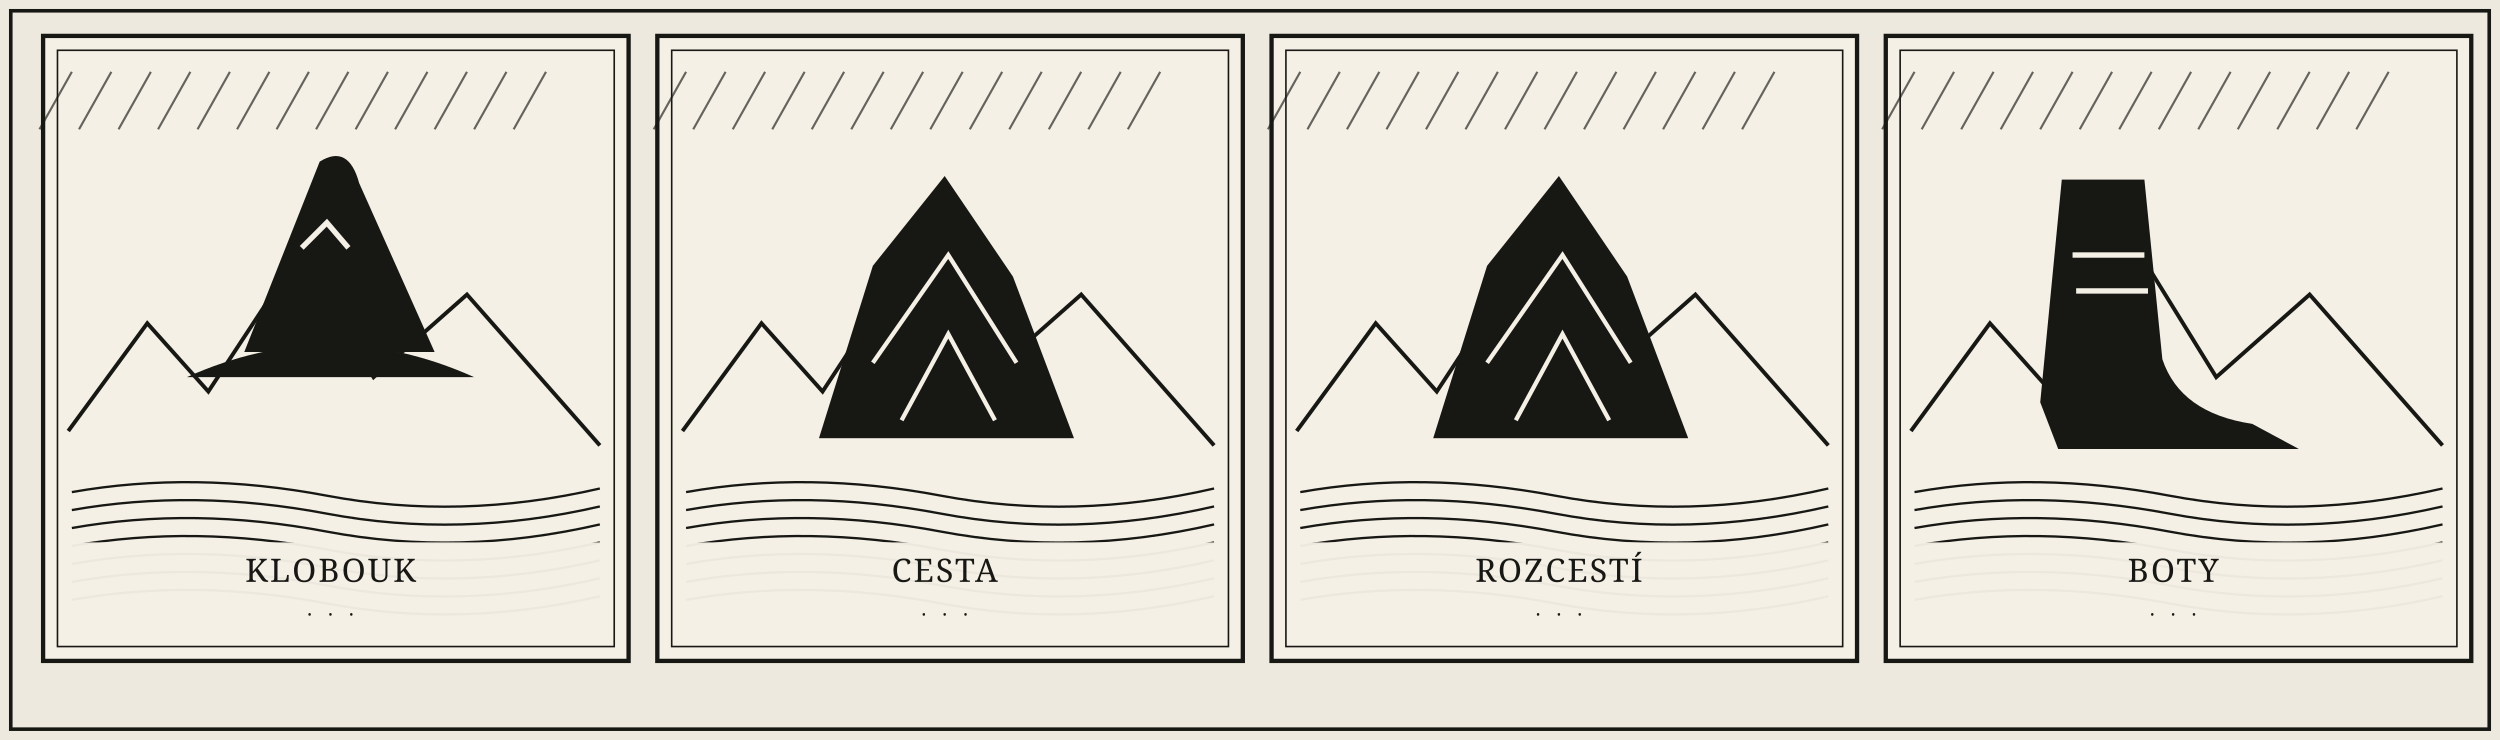
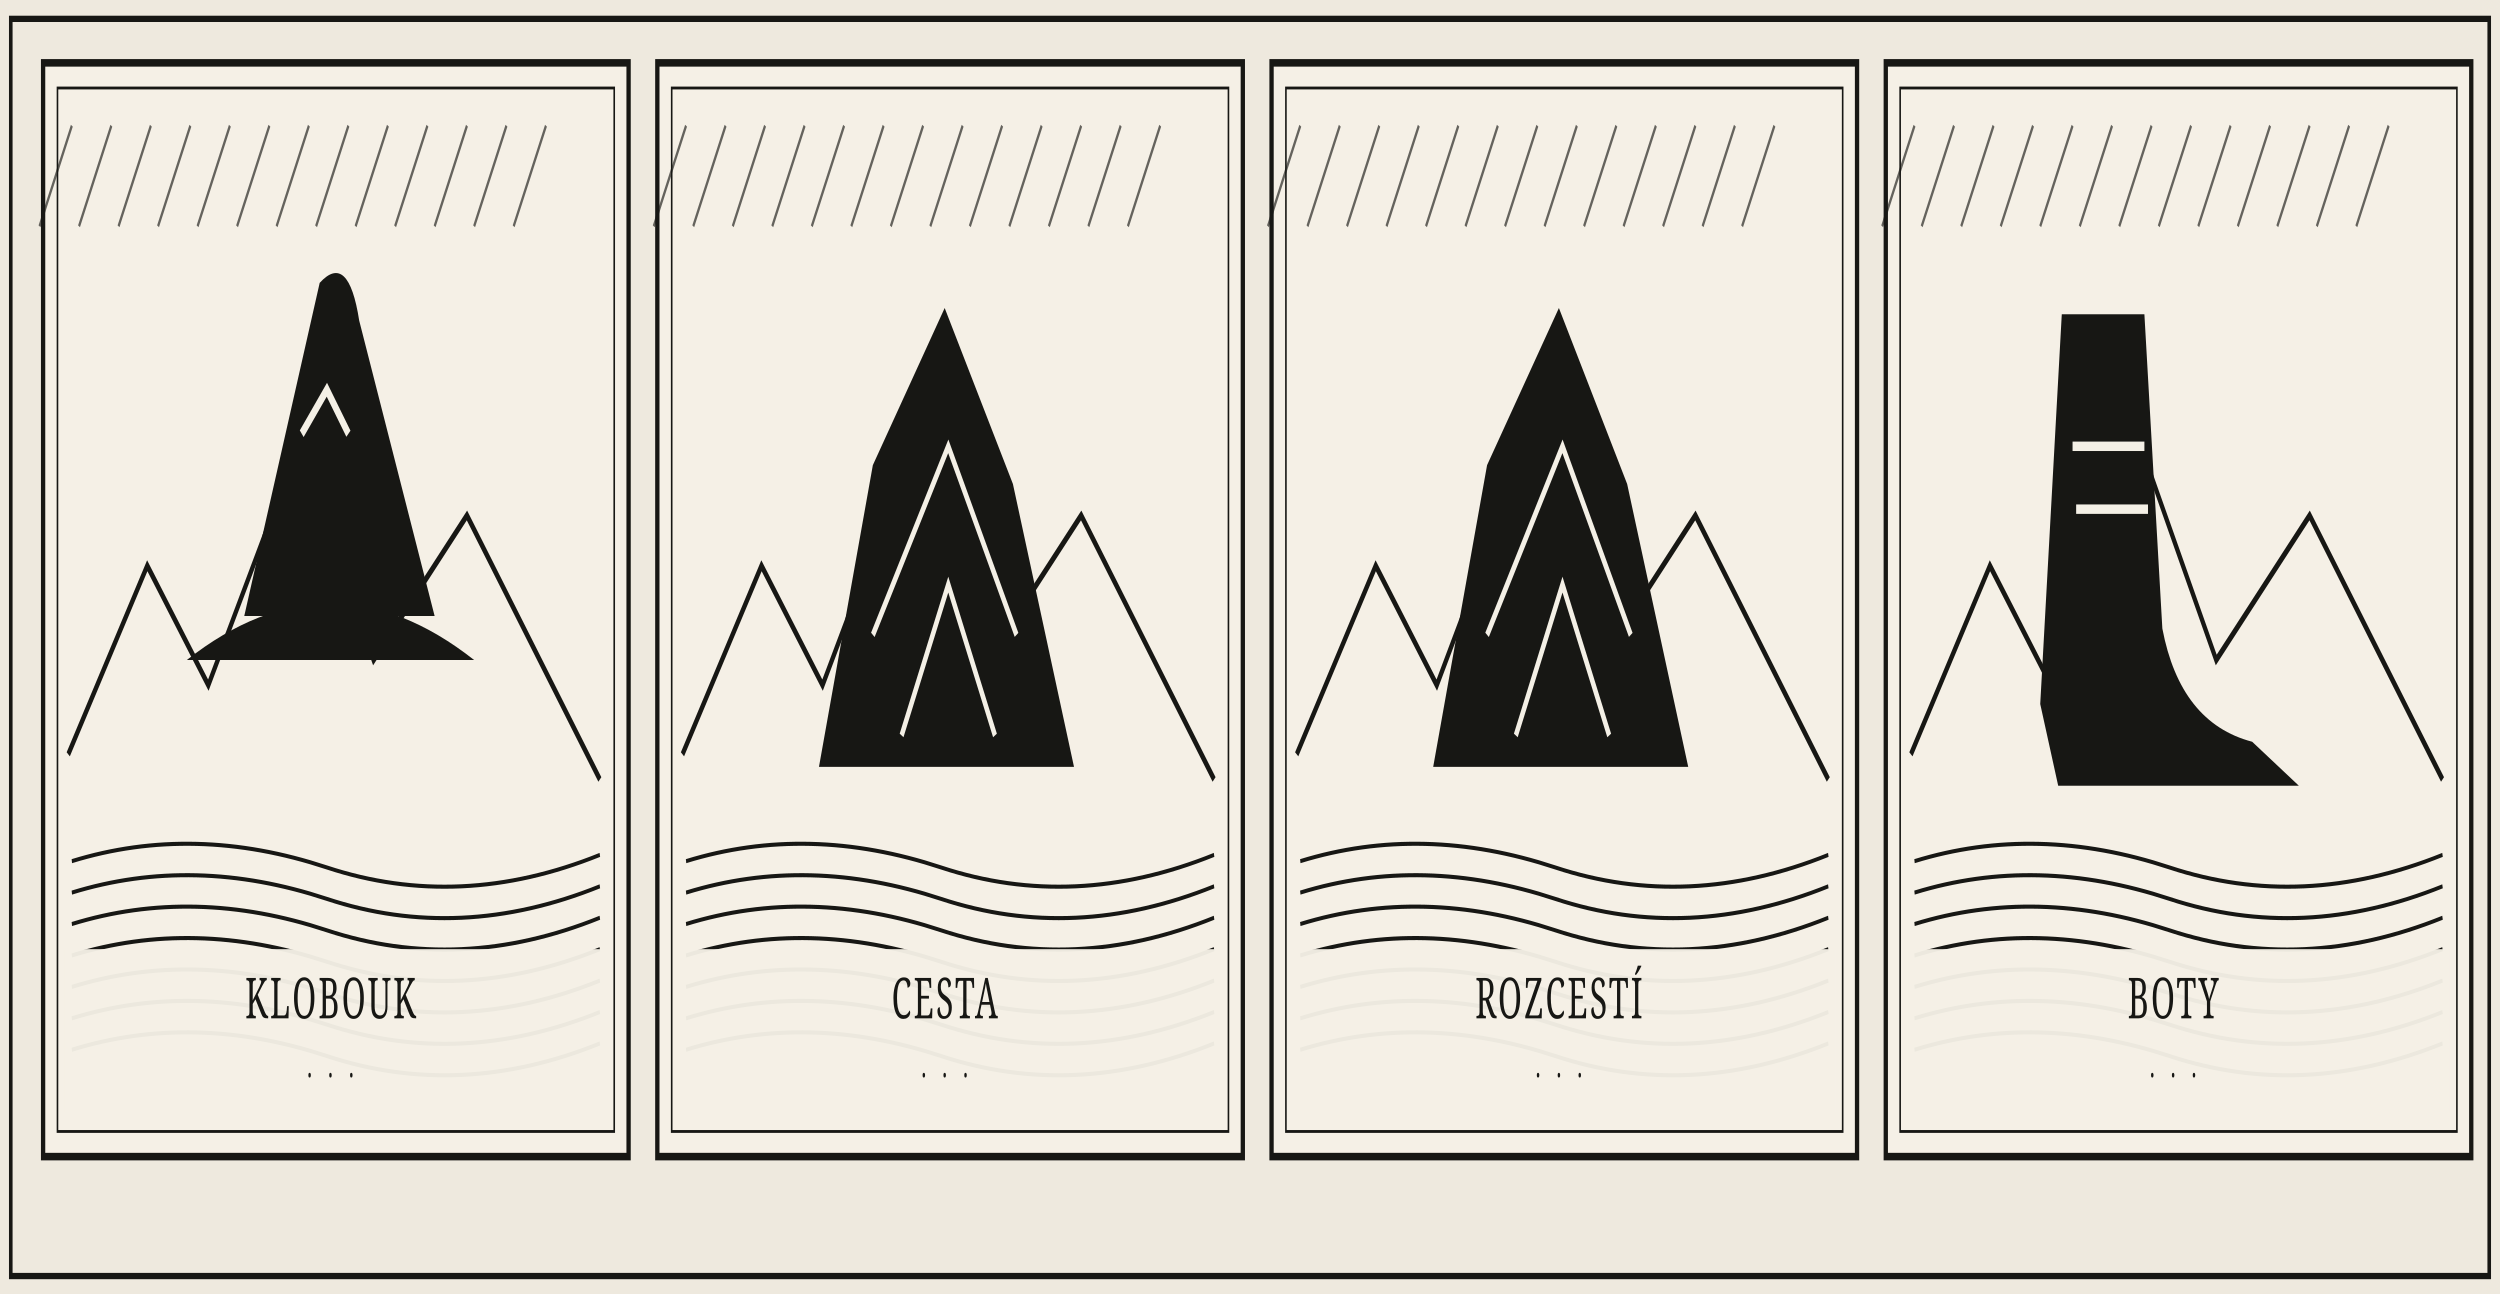
- <svg xmlns="http://www.w3.org/2000/svg" viewBox="0 0 696 206" role="img" aria-labelledby="title desc">
-   <defs>
-     <filter id="paper">
-       <feTurbulence type="fractalNoise" baseFrequency=".75" numOctaves="2" seed="9" />
-       <feColorMatrix values="0 0 0 0 .92 0 0 0 0 .9 0 0 0 0 .83 0 0 0 .12 0" />
-     </filter>
-   </defs>
-   <rect width="696" height="206" fill="#eee9de" />
-   <rect x="3" y="3" width="690" height="200" fill="none" stroke="#171714" stroke-width="1" />
-   <g>
-     <rect x="12" y="10" width="163" height="174" fill="#f5f0e6" stroke="#171714" stroke-width="1.2" />
-     <rect x="16" y="14" width="155" height="166" fill="none" stroke="#171714" stroke-width=".45" />
-     <path d="M20 20 l-9 16" stroke="#171714" stroke-width=".6" opacity=".65" />
-     <path d="M31 20 l-9 16" stroke="#171714" stroke-width=".6" opacity=".65" />
-     <path d="M42 20 l-9 16" stroke="#171714" stroke-width=".6" opacity=".65" />
-     <path d="M53 20 l-9 16" stroke="#171714" stroke-width=".6" opacity=".65" />
-     <path d="M64 20 l-9 16" stroke="#171714" stroke-width=".6" opacity=".65" />
-     <path d="M75 20 l-9 16" stroke="#171714" stroke-width=".6" opacity=".65" />
-     <path d="M86 20 l-9 16" stroke="#171714" stroke-width=".6" opacity=".65" />
-     <path d="M97 20 l-9 16" stroke="#171714" stroke-width=".6" opacity=".65" />
-     <path d="M108 20 l-9 16" stroke="#171714" stroke-width=".6" opacity=".65" />
-     <path d="M119 20 l-9 16" stroke="#171714" stroke-width=".6" opacity=".65" />
-     <path d="M130 20 l-9 16" stroke="#171714" stroke-width=".6" opacity=".65" />
-     <path d="M141 20 l-9 16" stroke="#171714" stroke-width=".6" opacity=".65" />
-     <path d="M152 20 l-9 16" stroke="#171714" stroke-width=".6" opacity=".65" />
-     <path d="M19 120L41 90L58 109L83 71L104 105L130 82L167 124" fill="none" stroke="#171714" stroke-width="1.1" />
-     <path d="M52 105Q92 87 132 105Z" fill="#171714" />
-     <path d="M68 98L89 45Q97 40 100 51L121 98Z" fill="#171714" />
-     <path d="M84 69l7 -7l6 7" fill="none" stroke="#f4f0e6" stroke-width="1.5" />
-     <path d="M20 137 Q54 131 91 138 T167 136" fill="none" stroke="#171714" stroke-width=".65" />
-     <path d="M20 142 Q54 136 91 143 T167 141" fill="none" stroke="#171714" stroke-width=".65" />
-     <path d="M20 147 Q54 141 91 148 T167 146" fill="none" stroke="#171714" stroke-width=".65" />
-     <path d="M20 152 Q54 146 91 153 T167 151" fill="none" stroke="#171714" stroke-width=".65" />
-     <path d="M20 157 Q54 151 91 158 T167 156" fill="none" stroke="#171714" stroke-width=".65" />
-     <path d="M20 162 Q54 156 91 163 T167 161" fill="none" stroke="#171714" stroke-width=".65" />
-     <path d="M20 167 Q54 161 91 168 T167 166" fill="none" stroke="#171714" stroke-width=".65" />
-     <rect x="18" y="151" width="151" height="26" fill="#f5f0e6" opacity=".96" />
-     <text x="92" y="162" text-anchor="middle" font-family="Georgia,serif" font-size="9" letter-spacing=".6" fill="#171714">KLOBOUK</text>
-     <text x="92" y="173" text-anchor="middle" font-family="Georgia,serif" font-size="5.5" letter-spacing="1.5" fill="#171714">· · ·</text>
-   </g>
-   <g>
-     <rect x="183" y="10" width="163" height="174" fill="#f5f0e6" stroke="#171714" stroke-width="1.2" />
-     <rect x="187" y="14" width="155" height="166" fill="none" stroke="#171714" stroke-width=".45" />
-     <path d="M191 20 l-9 16" stroke="#171714" stroke-width=".6" opacity=".65" />
-     <path d="M202 20 l-9 16" stroke="#171714" stroke-width=".6" opacity=".65" />
-     <path d="M213 20 l-9 16" stroke="#171714" stroke-width=".6" opacity=".65" />
-     <path d="M224 20 l-9 16" stroke="#171714" stroke-width=".6" opacity=".65" />
-     <path d="M235 20 l-9 16" stroke="#171714" stroke-width=".6" opacity=".65" />
-     <path d="M246 20 l-9 16" stroke="#171714" stroke-width=".6" opacity=".65" />
-     <path d="M257 20 l-9 16" stroke="#171714" stroke-width=".6" opacity=".65" />
-     <path d="M268 20 l-9 16" stroke="#171714" stroke-width=".6" opacity=".65" />
-     <path d="M279 20 l-9 16" stroke="#171714" stroke-width=".6" opacity=".65" />
-     <path d="M290 20 l-9 16" stroke="#171714" stroke-width=".6" opacity=".65" />
-     <path d="M301 20 l-9 16" stroke="#171714" stroke-width=".6" opacity=".65" />
-     <path d="M312 20 l-9 16" stroke="#171714" stroke-width=".6" opacity=".65" />
-     <path d="M323 20 l-9 16" stroke="#171714" stroke-width=".6" opacity=".65" />
-     <path d="M190 120L212 90L229 109L254 71L275 105L301 82L338 124" fill="none" stroke="#171714" stroke-width="1.1" />
-     <path d="M228 122L243 74L263 49L282 77L299 122Z" fill="#171714" />
-     <path d="M243 101L264 71L283 101M251 117L264 93L277 117" stroke="#f4f0e6" stroke-width="1.2" fill="none" />
-     <path d="M191 137 Q225 131 262 138 T338 136" fill="none" stroke="#171714" stroke-width=".65" />
-     <path d="M191 142 Q225 136 262 143 T338 141" fill="none" stroke="#171714" stroke-width=".65" />
-     <path d="M191 147 Q225 141 262 148 T338 146" fill="none" stroke="#171714" stroke-width=".65" />
-     <path d="M191 152 Q225 146 262 153 T338 151" fill="none" stroke="#171714" stroke-width=".65" />
-     <path d="M191 157 Q225 151 262 158 T338 156" fill="none" stroke="#171714" stroke-width=".65" />
-     <path d="M191 162 Q225 156 262 163 T338 161" fill="none" stroke="#171714" stroke-width=".65" />
-     <path d="M191 167 Q225 161 262 168 T338 166" fill="none" stroke="#171714" stroke-width=".65" />
-     <rect x="189" y="151" width="151" height="26" fill="#f5f0e6" opacity=".96" />
-     <text x="263" y="162" text-anchor="middle" font-family="Georgia,serif" font-size="9" letter-spacing=".6" fill="#171714">CESTA</text>
-     <text x="263" y="173" text-anchor="middle" font-family="Georgia,serif" font-size="5.5" letter-spacing="1.5" fill="#171714">· · ·</text>
-   </g>
-   <g>
-     <rect x="354" y="10" width="163" height="174" fill="#f5f0e6" stroke="#171714" stroke-width="1.2" />
-     <rect x="358" y="14" width="155" height="166" fill="none" stroke="#171714" stroke-width=".45" />
-     <path d="M362 20 l-9 16" stroke="#171714" stroke-width=".6" opacity=".65" />
-     <path d="M373 20 l-9 16" stroke="#171714" stroke-width=".6" opacity=".65" />
-     <path d="M384 20 l-9 16" stroke="#171714" stroke-width=".6" opacity=".65" />
-     <path d="M395 20 l-9 16" stroke="#171714" stroke-width=".6" opacity=".65" />
-     <path d="M406 20 l-9 16" stroke="#171714" stroke-width=".6" opacity=".65" />
-     <path d="M417 20 l-9 16" stroke="#171714" stroke-width=".6" opacity=".65" />
-     <path d="M428 20 l-9 16" stroke="#171714" stroke-width=".6" opacity=".65" />
-     <path d="M439 20 l-9 16" stroke="#171714" stroke-width=".6" opacity=".65" />
-     <path d="M450 20 l-9 16" stroke="#171714" stroke-width=".6" opacity=".65" />
-     <path d="M461 20 l-9 16" stroke="#171714" stroke-width=".6" opacity=".65" />
-     <path d="M472 20 l-9 16" stroke="#171714" stroke-width=".6" opacity=".65" />
-     <path d="M483 20 l-9 16" stroke="#171714" stroke-width=".6" opacity=".65" />
-     <path d="M494 20 l-9 16" stroke="#171714" stroke-width=".6" opacity=".65" />
-     <path d="M361 120L383 90L400 109L425 71L446 105L472 82L509 124" fill="none" stroke="#171714" stroke-width="1.1" />
-     <path d="M399 122L414 74L434 49L453 77L470 122Z" fill="#171714" />
-     <path d="M414 101L435 71L454 101M422 117L435 93L448 117" stroke="#f4f0e6" stroke-width="1.2" fill="none" />
-     <path d="M362 137 Q396 131 433 138 T509 136" fill="none" stroke="#171714" stroke-width=".65" />
-     <path d="M362 142 Q396 136 433 143 T509 141" fill="none" stroke="#171714" stroke-width=".65" />
-     <path d="M362 147 Q396 141 433 148 T509 146" fill="none" stroke="#171714" stroke-width=".65" />
-     <path d="M362 152 Q396 146 433 153 T509 151" fill="none" stroke="#171714" stroke-width=".65" />
-     <path d="M362 157 Q396 151 433 158 T509 156" fill="none" stroke="#171714" stroke-width=".65" />
-     <path d="M362 162 Q396 156 433 163 T509 161" fill="none" stroke="#171714" stroke-width=".65" />
-     <path d="M362 167 Q396 161 433 168 T509 166" fill="none" stroke="#171714" stroke-width=".65" />
-     <rect x="360" y="151" width="151" height="26" fill="#f5f0e6" opacity=".96" />
-     <text x="434" y="162" text-anchor="middle" font-family="Georgia,serif" font-size="9" letter-spacing=".6" fill="#171714">ROZCESTÍ</text>
-     <text x="434" y="173" text-anchor="middle" font-family="Georgia,serif" font-size="5.5" letter-spacing="1.5" fill="#171714">· · ·</text>
-   </g>
-   <g>
-     <rect x="525" y="10" width="163" height="174" fill="#f5f0e6" stroke="#171714" stroke-width="1.2" />
-     <rect x="529" y="14" width="155" height="166" fill="none" stroke="#171714" stroke-width=".45" />
-     <path d="M533 20 l-9 16" stroke="#171714" stroke-width=".6" opacity=".65" />
-     <path d="M544 20 l-9 16" stroke="#171714" stroke-width=".6" opacity=".65" />
-     <path d="M555 20 l-9 16" stroke="#171714" stroke-width=".6" opacity=".65" />
-     <path d="M566 20 l-9 16" stroke="#171714" stroke-width=".6" opacity=".65" />
-     <path d="M577 20 l-9 16" stroke="#171714" stroke-width=".6" opacity=".65" />
-     <path d="M588 20 l-9 16" stroke="#171714" stroke-width=".6" opacity=".65" />
-     <path d="M599 20 l-9 16" stroke="#171714" stroke-width=".6" opacity=".65" />
-     <path d="M610 20 l-9 16" stroke="#171714" stroke-width=".6" opacity=".65" />
-     <path d="M621 20 l-9 16" stroke="#171714" stroke-width=".6" opacity=".65" />
-     <path d="M632 20 l-9 16" stroke="#171714" stroke-width=".6" opacity=".65" />
-     <path d="M643 20 l-9 16" stroke="#171714" stroke-width=".6" opacity=".65" />
-     <path d="M654 20 l-9 16" stroke="#171714" stroke-width=".6" opacity=".65" />
-     <path d="M665 20 l-9 16" stroke="#171714" stroke-width=".6" opacity=".65" />
-     <path d="M532 120L554 90L571 109L596 71L617 105L643 82L680 124" fill="none" stroke="#171714" stroke-width="1.1" />
-     <path d="M574 50L597 50L602 100Q607 115 627 118L640 125L573 125L568 112Z" fill="#171714" />
-     <path d="M577 71H597M578 81H598" stroke="#f4f0e6" stroke-width="1.5" />
-     <path d="M533 137 Q567 131 604 138 T680 136" fill="none" stroke="#171714" stroke-width=".65" />
-     <path d="M533 142 Q567 136 604 143 T680 141" fill="none" stroke="#171714" stroke-width=".65" />
-     <path d="M533 147 Q567 141 604 148 T680 146" fill="none" stroke="#171714" stroke-width=".65" />
-     <path d="M533 152 Q567 146 604 153 T680 151" fill="none" stroke="#171714" stroke-width=".65" />
-     <path d="M533 157 Q567 151 604 158 T680 156" fill="none" stroke="#171714" stroke-width=".65" />
-     <path d="M533 162 Q567 156 604 163 T680 161" fill="none" stroke="#171714" stroke-width=".65" />
-     <path d="M533 167 Q567 161 604 168 T680 166" fill="none" stroke="#171714" stroke-width=".65" />
-     <rect x="531" y="151" width="151" height="26" fill="#f5f0e6" opacity=".96" />
-     <text x="605" y="162" text-anchor="middle" font-family="Georgia,serif" font-size="9" letter-spacing=".6" fill="#171714">BOTY</text>
-     <text x="605" y="173" text-anchor="middle" font-family="Georgia,serif" font-size="5.5" letter-spacing="1.5" fill="#171714">· · ·</text>
+ <svg xmlns="http://www.w3.org/2000/svg" viewBox="0 0 696 360" role="img" aria-labelledby="title desc">
+   <g transform="scale(1 1.75)">
+     <defs>
+       <filter id="paper">
+         <feTurbulence type="fractalNoise" baseFrequency=".75" numOctaves="2" seed="9" />
+         <feColorMatrix values="0 0 0 0 .92 0 0 0 0 .9 0 0 0 0 .83 0 0 0 .12 0" />
+       </filter>
+     </defs>
+     <rect width="696" height="206" fill="#eee9de" />
+     <rect x="3" y="3" width="690" height="200" fill="none" stroke="#171714" stroke-width="1" />
+     <g>
+       <rect x="12" y="10" width="163" height="174" fill="#f5f0e6" stroke="#171714" stroke-width="1.2" />
+       <rect x="16" y="14" width="155" height="166" fill="none" stroke="#171714" stroke-width=".45" />
+       <path d="M20 20 l-9 16" stroke="#171714" stroke-width=".6" opacity=".65" />
+       <path d="M31 20 l-9 16" stroke="#171714" stroke-width=".6" opacity=".65" />
+       <path d="M42 20 l-9 16" stroke="#171714" stroke-width=".6" opacity=".65" />
+       <path d="M53 20 l-9 16" stroke="#171714" stroke-width=".6" opacity=".65" />
+       <path d="M64 20 l-9 16" stroke="#171714" stroke-width=".6" opacity=".65" />
+       <path d="M75 20 l-9 16" stroke="#171714" stroke-width=".6" opacity=".65" />
+       <path d="M86 20 l-9 16" stroke="#171714" stroke-width=".6" opacity=".65" />
+       <path d="M97 20 l-9 16" stroke="#171714" stroke-width=".6" opacity=".65" />
+       <path d="M108 20 l-9 16" stroke="#171714" stroke-width=".6" opacity=".65" />
+       <path d="M119 20 l-9 16" stroke="#171714" stroke-width=".6" opacity=".65" />
+       <path d="M130 20 l-9 16" stroke="#171714" stroke-width=".6" opacity=".65" />
+       <path d="M141 20 l-9 16" stroke="#171714" stroke-width=".6" opacity=".65" />
+       <path d="M152 20 l-9 16" stroke="#171714" stroke-width=".6" opacity=".65" />
+       <path d="M19 120L41 90L58 109L83 71L104 105L130 82L167 124" fill="none" stroke="#171714" stroke-width="1.1" />
+       <path d="M52 105Q92 87 132 105Z" fill="#171714" />
+       <path d="M68 98L89 45Q97 40 100 51L121 98Z" fill="#171714" />
+       <path d="M84 69l7 -7l6 7" fill="none" stroke="#f4f0e6" stroke-width="1.5" />
+       <path d="M20 137 Q54 131 91 138 T167 136" fill="none" stroke="#171714" stroke-width=".65" />
+       <path d="M20 142 Q54 136 91 143 T167 141" fill="none" stroke="#171714" stroke-width=".65" />
+       <path d="M20 147 Q54 141 91 148 T167 146" fill="none" stroke="#171714" stroke-width=".65" />
+       <path d="M20 152 Q54 146 91 153 T167 151" fill="none" stroke="#171714" stroke-width=".65" />
+       <path d="M20 157 Q54 151 91 158 T167 156" fill="none" stroke="#171714" stroke-width=".65" />
+       <path d="M20 162 Q54 156 91 163 T167 161" fill="none" stroke="#171714" stroke-width=".65" />
+       <path d="M20 167 Q54 161 91 168 T167 166" fill="none" stroke="#171714" stroke-width=".65" />
+       <rect x="18" y="151" width="151" height="26" fill="#f5f0e6" opacity=".96" />
+       <text x="92" y="162" text-anchor="middle" font-family="Georgia,serif" font-size="9" letter-spacing=".6" fill="#171714">KLOBOUK</text>
+       <text x="92" y="173" text-anchor="middle" font-family="Georgia,serif" font-size="5.5" letter-spacing="1.5" fill="#171714">· · ·</text>
+     </g>
+     <g>
+       <rect x="183" y="10" width="163" height="174" fill="#f5f0e6" stroke="#171714" stroke-width="1.2" />
+       <rect x="187" y="14" width="155" height="166" fill="none" stroke="#171714" stroke-width=".45" />
+       <path d="M191 20 l-9 16" stroke="#171714" stroke-width=".6" opacity=".65" />
+       <path d="M202 20 l-9 16" stroke="#171714" stroke-width=".6" opacity=".65" />
+       <path d="M213 20 l-9 16" stroke="#171714" stroke-width=".6" opacity=".65" />
+       <path d="M224 20 l-9 16" stroke="#171714" stroke-width=".6" opacity=".65" />
+       <path d="M235 20 l-9 16" stroke="#171714" stroke-width=".6" opacity=".65" />
+       <path d="M246 20 l-9 16" stroke="#171714" stroke-width=".6" opacity=".65" />
+       <path d="M257 20 l-9 16" stroke="#171714" stroke-width=".6" opacity=".65" />
+       <path d="M268 20 l-9 16" stroke="#171714" stroke-width=".6" opacity=".65" />
+       <path d="M279 20 l-9 16" stroke="#171714" stroke-width=".6" opacity=".65" />
+       <path d="M290 20 l-9 16" stroke="#171714" stroke-width=".6" opacity=".65" />
+       <path d="M301 20 l-9 16" stroke="#171714" stroke-width=".6" opacity=".65" />
+       <path d="M312 20 l-9 16" stroke="#171714" stroke-width=".6" opacity=".65" />
+       <path d="M323 20 l-9 16" stroke="#171714" stroke-width=".6" opacity=".65" />
+       <path d="M190 120L212 90L229 109L254 71L275 105L301 82L338 124" fill="none" stroke="#171714" stroke-width="1.1" />
+       <path d="M228 122L243 74L263 49L282 77L299 122Z" fill="#171714" />
+       <path d="M243 101L264 71L283 101M251 117L264 93L277 117" stroke="#f4f0e6" stroke-width="1.2" fill="none" />
+       <path d="M191 137 Q225 131 262 138 T338 136" fill="none" stroke="#171714" stroke-width=".65" />
+       <path d="M191 142 Q225 136 262 143 T338 141" fill="none" stroke="#171714" stroke-width=".65" />
+       <path d="M191 147 Q225 141 262 148 T338 146" fill="none" stroke="#171714" stroke-width=".65" />
+       <path d="M191 152 Q225 146 262 153 T338 151" fill="none" stroke="#171714" stroke-width=".65" />
+       <path d="M191 157 Q225 151 262 158 T338 156" fill="none" stroke="#171714" stroke-width=".65" />
+       <path d="M191 162 Q225 156 262 163 T338 161" fill="none" stroke="#171714" stroke-width=".65" />
+       <path d="M191 167 Q225 161 262 168 T338 166" fill="none" stroke="#171714" stroke-width=".65" />
+       <rect x="189" y="151" width="151" height="26" fill="#f5f0e6" opacity=".96" />
+       <text x="263" y="162" text-anchor="middle" font-family="Georgia,serif" font-size="9" letter-spacing=".6" fill="#171714">CESTA</text>
+       <text x="263" y="173" text-anchor="middle" font-family="Georgia,serif" font-size="5.5" letter-spacing="1.5" fill="#171714">· · ·</text>
+     </g>
+     <g>
+       <rect x="354" y="10" width="163" height="174" fill="#f5f0e6" stroke="#171714" stroke-width="1.2" />
+       <rect x="358" y="14" width="155" height="166" fill="none" stroke="#171714" stroke-width=".45" />
+       <path d="M362 20 l-9 16" stroke="#171714" stroke-width=".6" opacity=".65" />
+       <path d="M373 20 l-9 16" stroke="#171714" stroke-width=".6" opacity=".65" />
+       <path d="M384 20 l-9 16" stroke="#171714" stroke-width=".6" opacity=".65" />
+       <path d="M395 20 l-9 16" stroke="#171714" stroke-width=".6" opacity=".65" />
+       <path d="M406 20 l-9 16" stroke="#171714" stroke-width=".6" opacity=".65" />
+       <path d="M417 20 l-9 16" stroke="#171714" stroke-width=".6" opacity=".65" />
+       <path d="M428 20 l-9 16" stroke="#171714" stroke-width=".6" opacity=".65" />
+       <path d="M439 20 l-9 16" stroke="#171714" stroke-width=".6" opacity=".65" />
+       <path d="M450 20 l-9 16" stroke="#171714" stroke-width=".6" opacity=".65" />
+       <path d="M461 20 l-9 16" stroke="#171714" stroke-width=".6" opacity=".65" />
+       <path d="M472 20 l-9 16" stroke="#171714" stroke-width=".6" opacity=".65" />
+       <path d="M483 20 l-9 16" stroke="#171714" stroke-width=".6" opacity=".65" />
+       <path d="M494 20 l-9 16" stroke="#171714" stroke-width=".6" opacity=".65" />
+       <path d="M361 120L383 90L400 109L425 71L446 105L472 82L509 124" fill="none" stroke="#171714" stroke-width="1.1" />
+       <path d="M399 122L414 74L434 49L453 77L470 122Z" fill="#171714" />
+       <path d="M414 101L435 71L454 101M422 117L435 93L448 117" stroke="#f4f0e6" stroke-width="1.2" fill="none" />
+       <path d="M362 137 Q396 131 433 138 T509 136" fill="none" stroke="#171714" stroke-width=".65" />
+       <path d="M362 142 Q396 136 433 143 T509 141" fill="none" stroke="#171714" stroke-width=".65" />
+       <path d="M362 147 Q396 141 433 148 T509 146" fill="none" stroke="#171714" stroke-width=".65" />
+       <path d="M362 152 Q396 146 433 153 T509 151" fill="none" stroke="#171714" stroke-width=".65" />
+       <path d="M362 157 Q396 151 433 158 T509 156" fill="none" stroke="#171714" stroke-width=".65" />
+       <path d="M362 162 Q396 156 433 163 T509 161" fill="none" stroke="#171714" stroke-width=".65" />
+       <path d="M362 167 Q396 161 433 168 T509 166" fill="none" stroke="#171714" stroke-width=".65" />
+       <rect x="360" y="151" width="151" height="26" fill="#f5f0e6" opacity=".96" />
+       <text x="434" y="162" text-anchor="middle" font-family="Georgia,serif" font-size="9" letter-spacing=".6" fill="#171714">ROZCESTÍ</text>
+       <text x="434" y="173" text-anchor="middle" font-family="Georgia,serif" font-size="5.5" letter-spacing="1.5" fill="#171714">· · ·</text>
+     </g>
+     <g>
+       <rect x="525" y="10" width="163" height="174" fill="#f5f0e6" stroke="#171714" stroke-width="1.2" />
+       <rect x="529" y="14" width="155" height="166" fill="none" stroke="#171714" stroke-width=".45" />
+       <path d="M533 20 l-9 16" stroke="#171714" stroke-width=".6" opacity=".65" />
+       <path d="M544 20 l-9 16" stroke="#171714" stroke-width=".6" opacity=".65" />
+       <path d="M555 20 l-9 16" stroke="#171714" stroke-width=".6" opacity=".65" />
+       <path d="M566 20 l-9 16" stroke="#171714" stroke-width=".6" opacity=".65" />
+       <path d="M577 20 l-9 16" stroke="#171714" stroke-width=".6" opacity=".65" />
+       <path d="M588 20 l-9 16" stroke="#171714" stroke-width=".6" opacity=".65" />
+       <path d="M599 20 l-9 16" stroke="#171714" stroke-width=".6" opacity=".65" />
+       <path d="M610 20 l-9 16" stroke="#171714" stroke-width=".6" opacity=".65" />
+       <path d="M621 20 l-9 16" stroke="#171714" stroke-width=".6" opacity=".65" />
+       <path d="M632 20 l-9 16" stroke="#171714" stroke-width=".6" opacity=".65" />
+       <path d="M643 20 l-9 16" stroke="#171714" stroke-width=".6" opacity=".65" />
+       <path d="M654 20 l-9 16" stroke="#171714" stroke-width=".6" opacity=".65" />
+       <path d="M665 20 l-9 16" stroke="#171714" stroke-width=".6" opacity=".65" />
+       <path d="M532 120L554 90L571 109L596 71L617 105L643 82L680 124" fill="none" stroke="#171714" stroke-width="1.1" />
+       <path d="M574 50L597 50L602 100Q607 115 627 118L640 125L573 125L568 112Z" fill="#171714" />
+       <path d="M577 71H597M578 81H598" stroke="#f4f0e6" stroke-width="1.5" />
+       <path d="M533 137 Q567 131 604 138 T680 136" fill="none" stroke="#171714" stroke-width=".65" />
+       <path d="M533 142 Q567 136 604 143 T680 141" fill="none" stroke="#171714" stroke-width=".65" />
+       <path d="M533 147 Q567 141 604 148 T680 146" fill="none" stroke="#171714" stroke-width=".65" />
+       <path d="M533 152 Q567 146 604 153 T680 151" fill="none" stroke="#171714" stroke-width=".65" />
+       <path d="M533 157 Q567 151 604 158 T680 156" fill="none" stroke="#171714" stroke-width=".65" />
+       <path d="M533 162 Q567 156 604 163 T680 161" fill="none" stroke="#171714" stroke-width=".65" />
+       <path d="M533 167 Q567 161 604 168 T680 166" fill="none" stroke="#171714" stroke-width=".65" />
+       <rect x="531" y="151" width="151" height="26" fill="#f5f0e6" opacity=".96" />
+       <text x="605" y="162" text-anchor="middle" font-family="Georgia,serif" font-size="9" letter-spacing=".6" fill="#171714">BOTY</text>
+       <text x="605" y="173" text-anchor="middle" font-family="Georgia,serif" font-size="5.5" letter-spacing="1.5" fill="#171714">· · ·</text>
+     </g>
  </g>
</svg>
